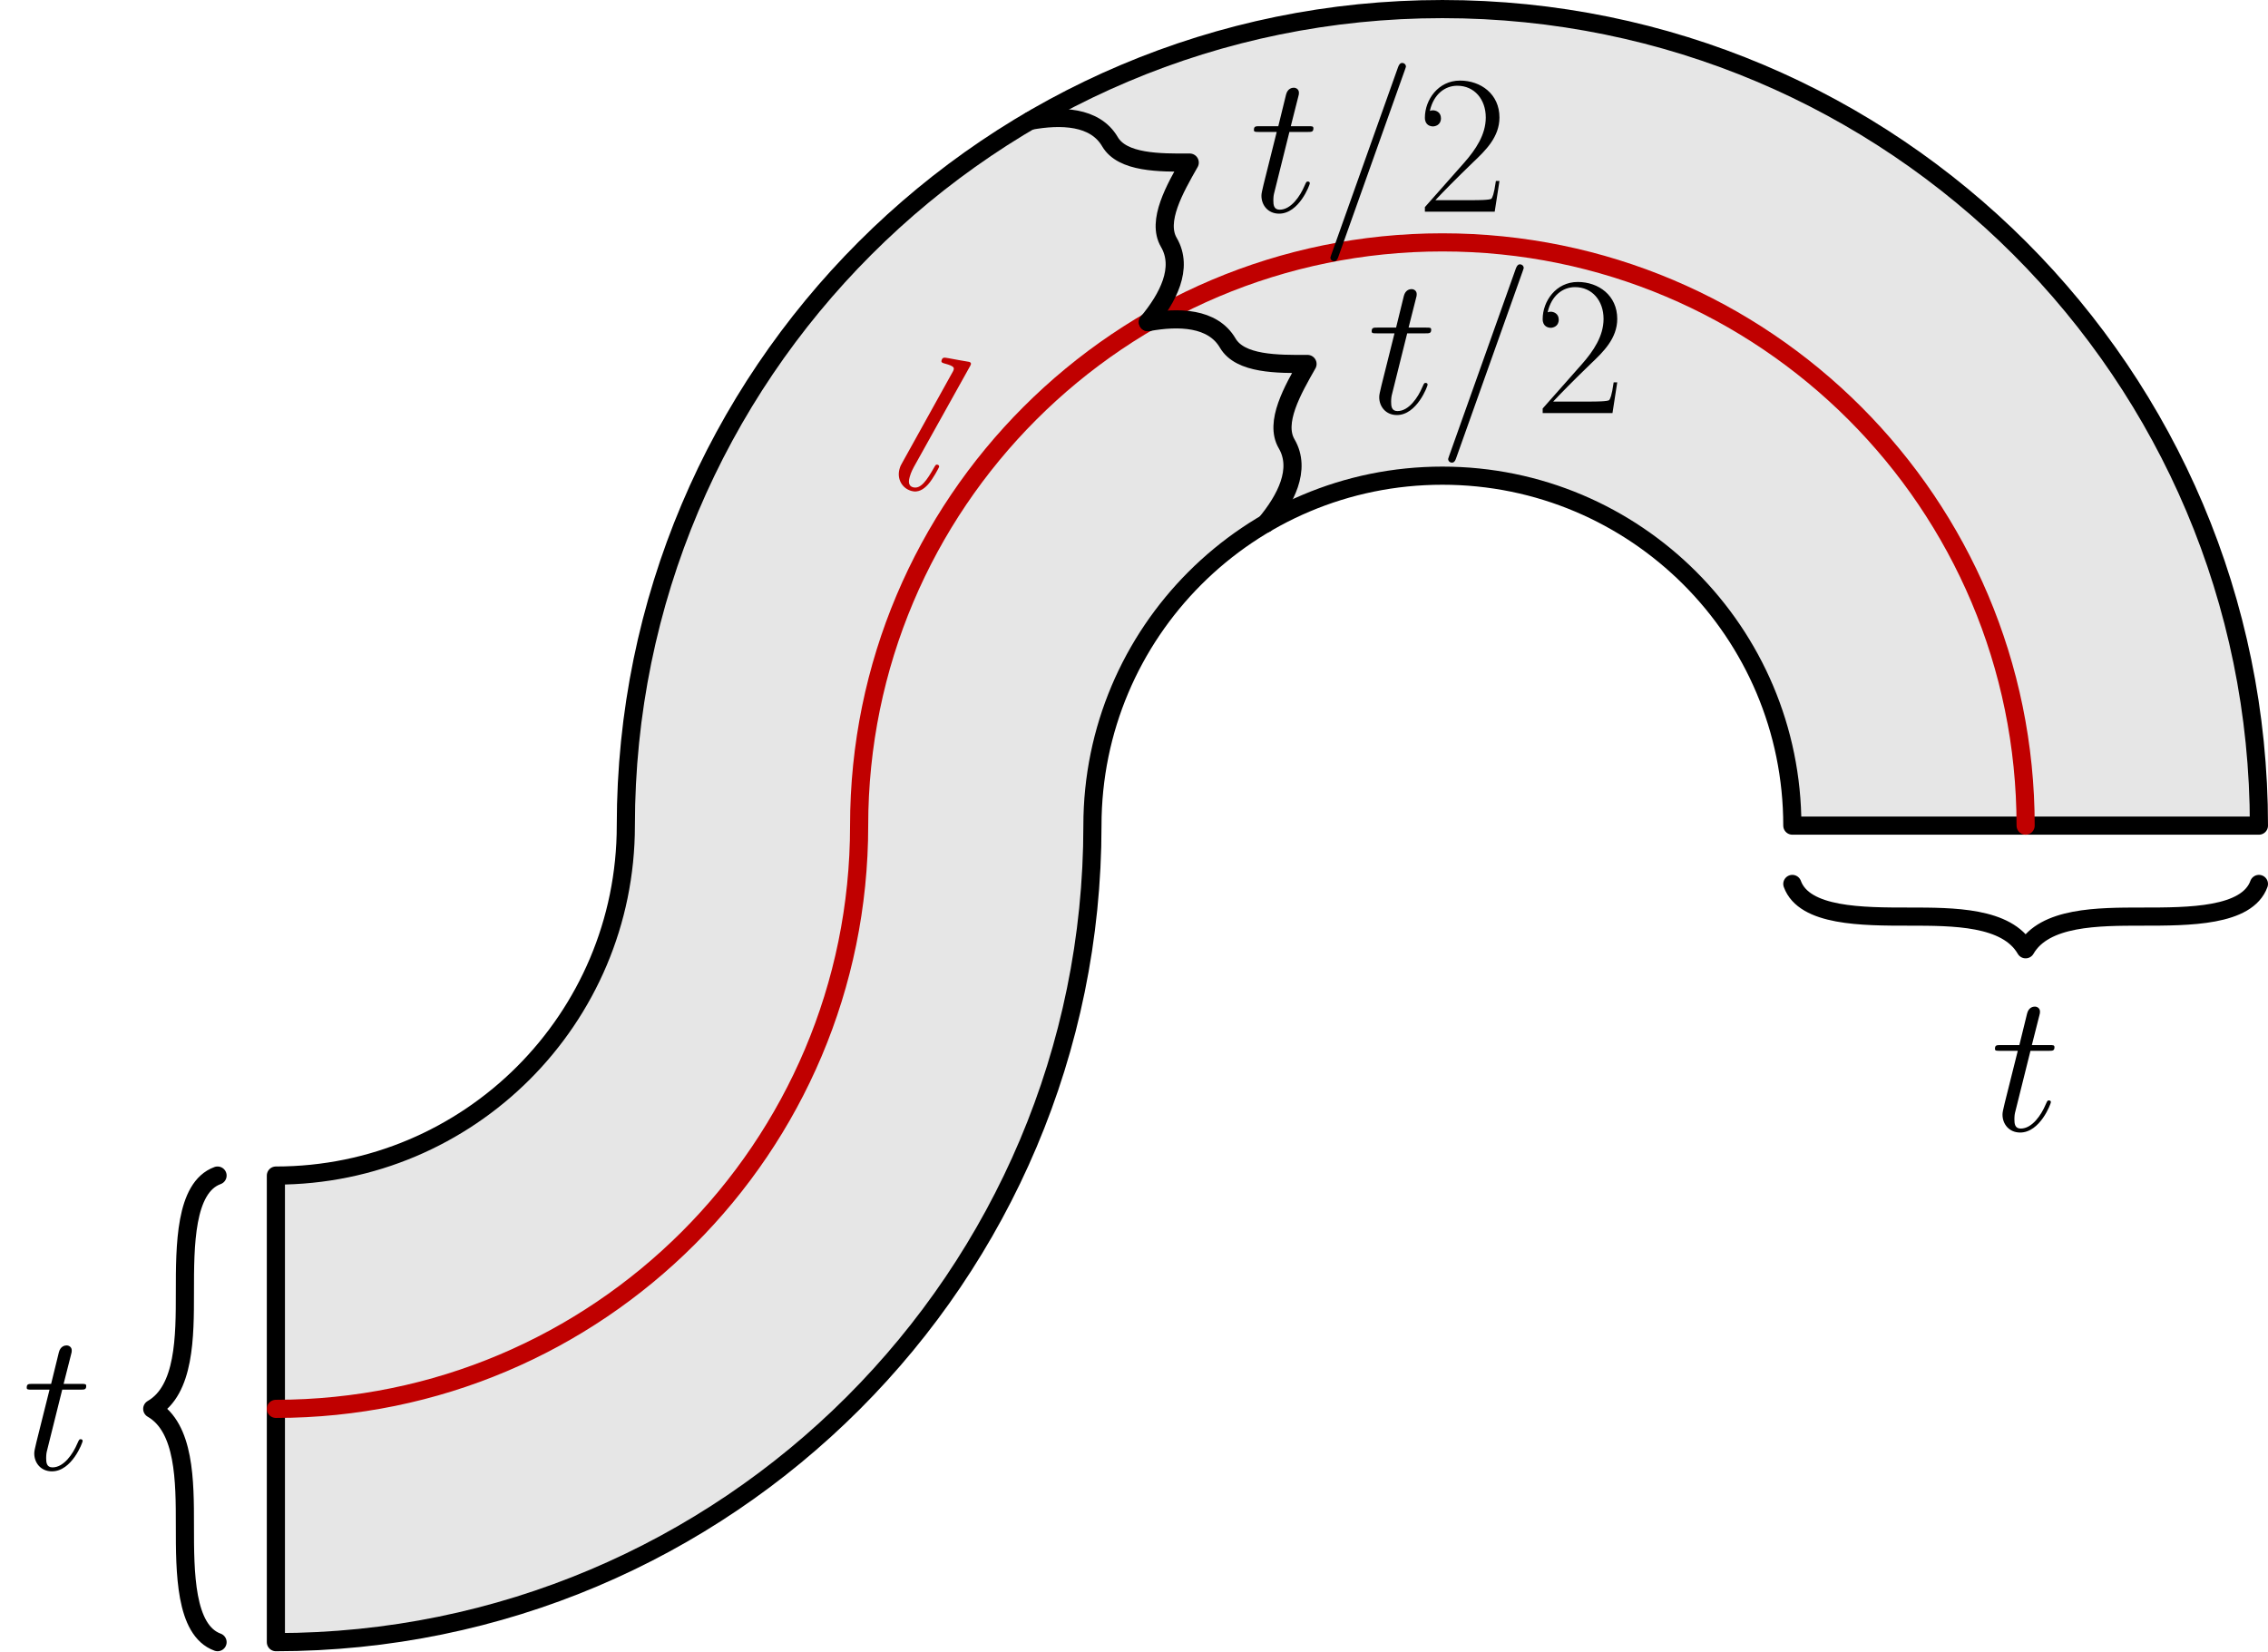
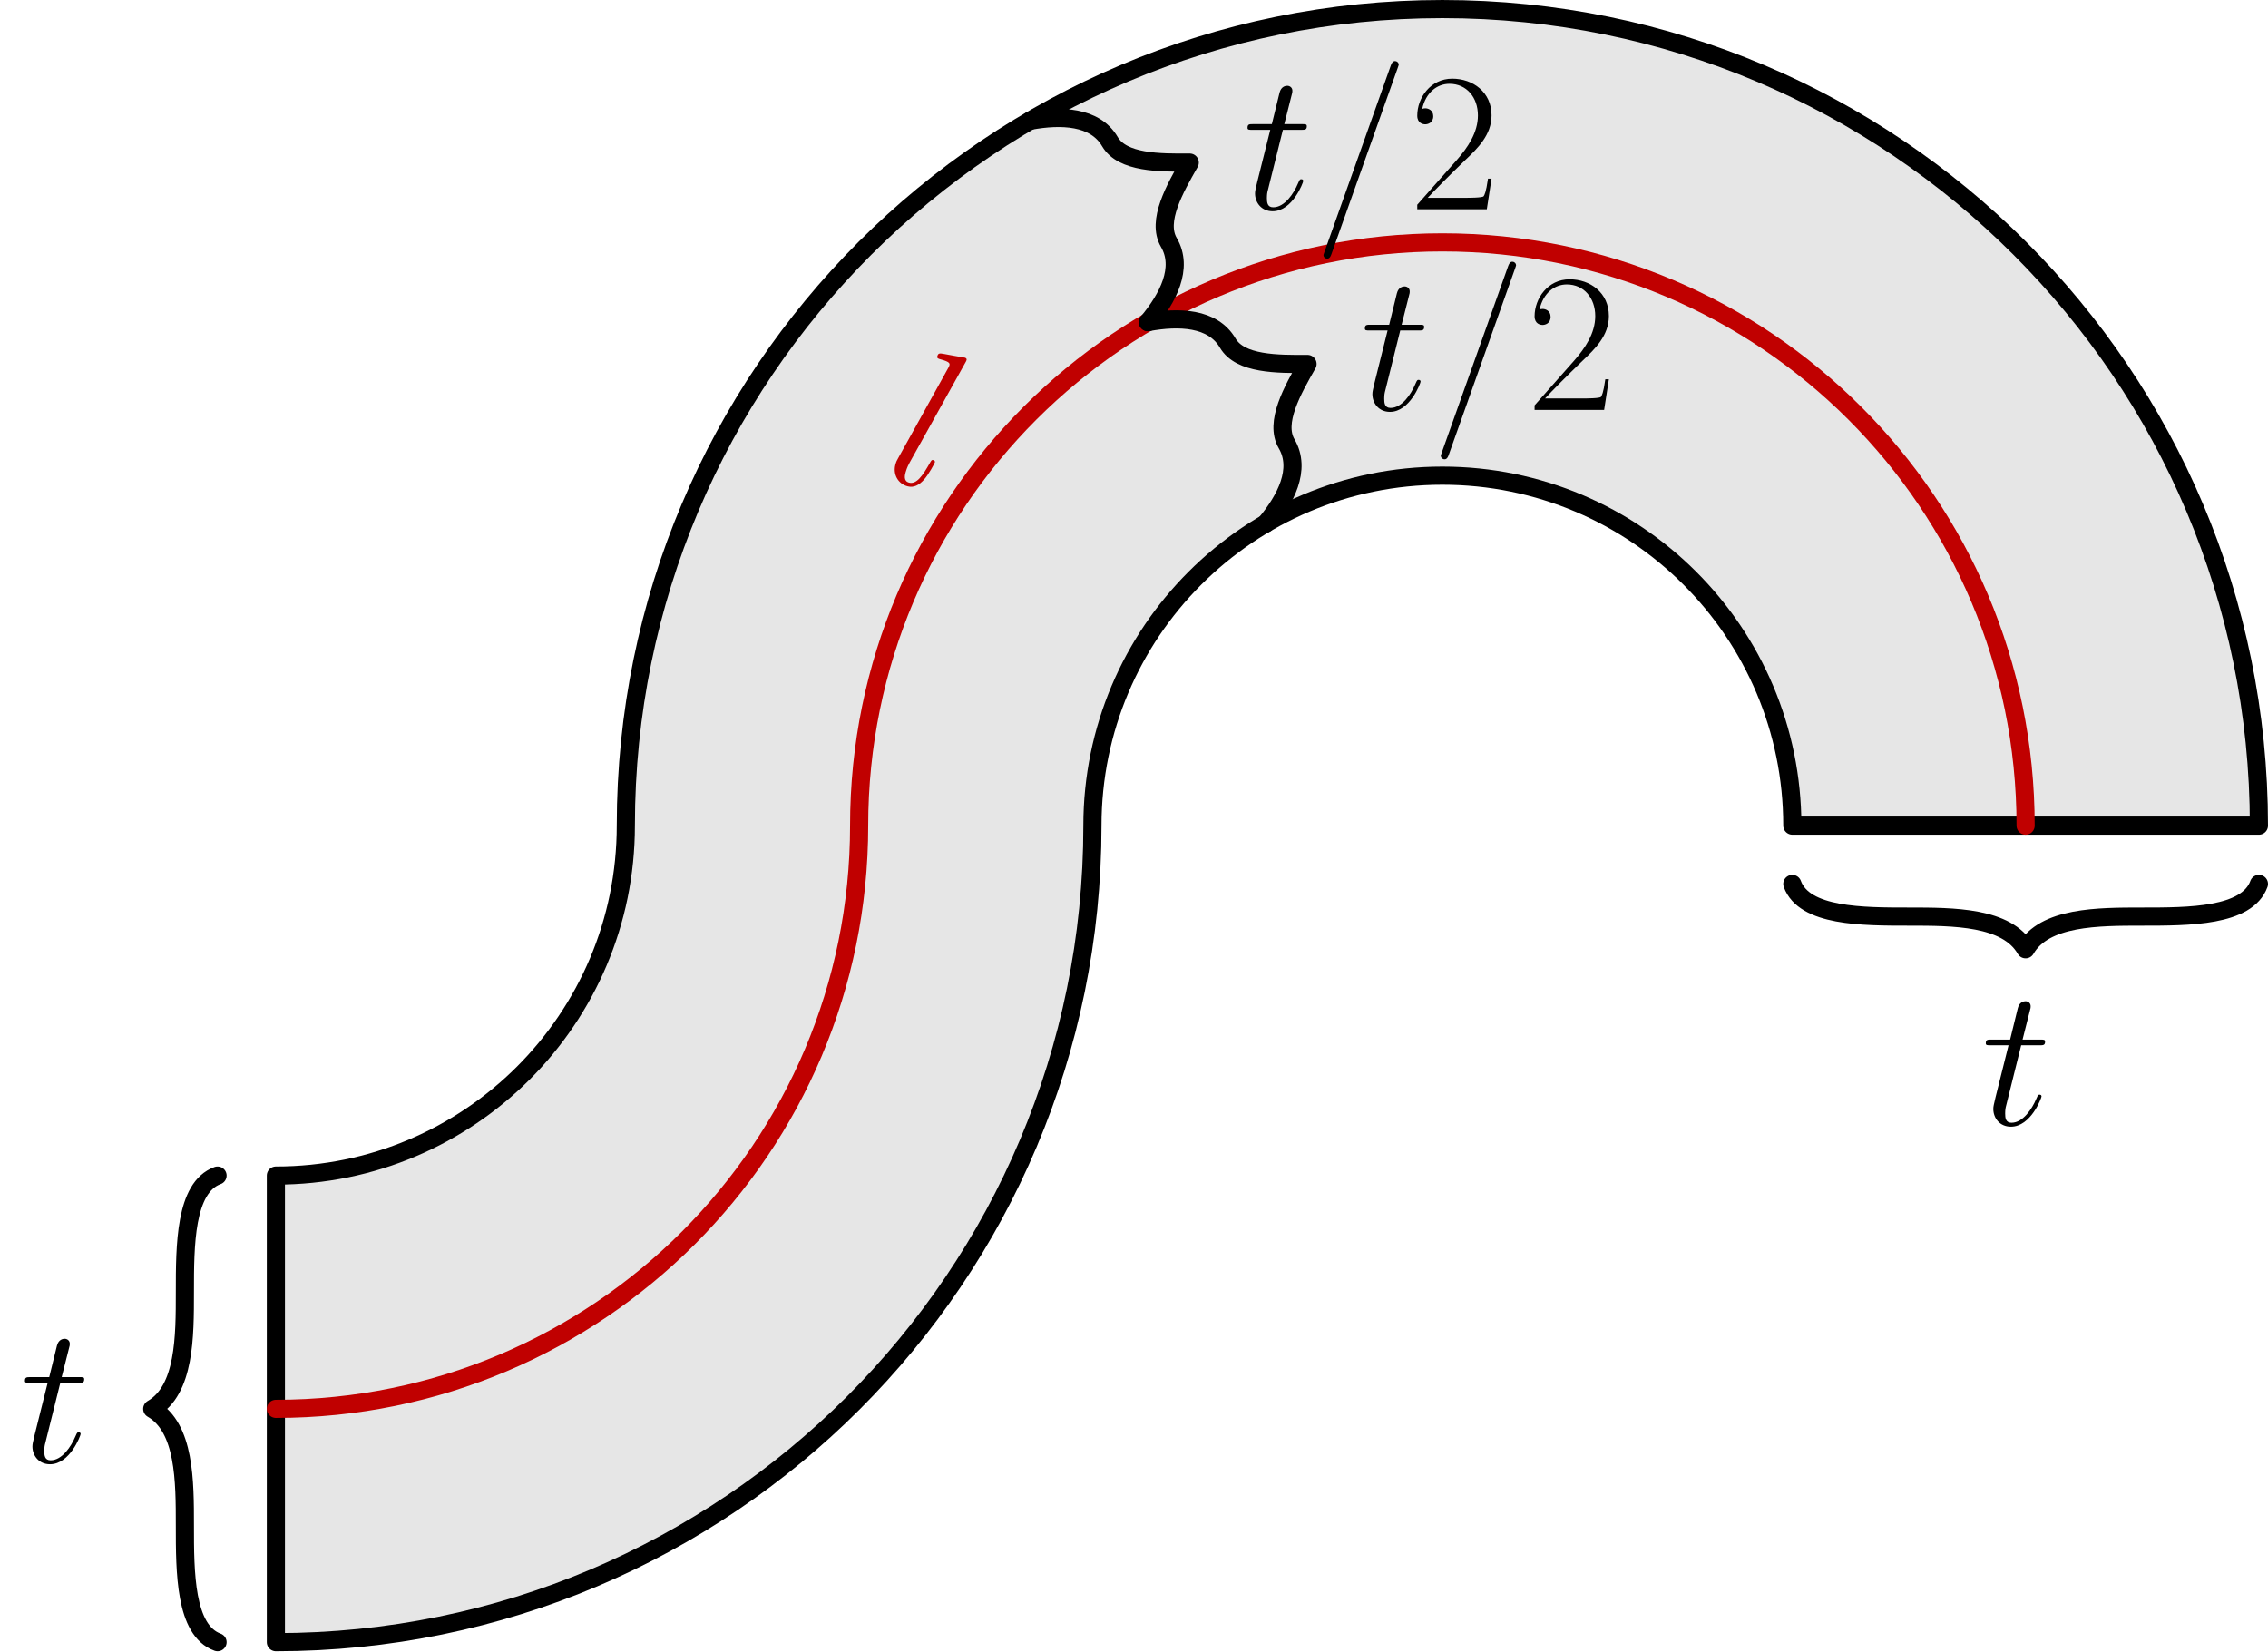
- <svg xmlns="http://www.w3.org/2000/svg" xmlns:xlink="http://www.w3.org/1999/xlink" height="206.379pt" version="1.1" viewBox="56.409 53.858 283.465 206.379" width="283.465pt">
+ <svg xmlns="http://www.w3.org/2000/svg" xmlns:xlink="http://www.w3.org/1999/xlink" height="207.153pt" version="1.1" viewBox="56.621 54.06 284.528 207.153" width="284.528pt">
  <defs>
-     <path d="M10.674 -17.739C10.674 -17.764 10.823 -18.137 10.823 -18.187C10.823 -18.486 10.574 -18.66 10.375 -18.66C10.251 -18.66 10.027 -18.66 9.828 -18.113L1.493 5.299C1.493 5.324 1.344 5.698 1.344 5.747C1.344 6.046 1.592 6.22 1.791 6.22C1.941 6.22 2.165 6.195 2.339 5.673L10.674 -17.739Z" id="g0-61" />
-     <path d="M6.32 -16.645C6.344 -16.744 6.394 -16.893 6.394 -17.018C6.394 -17.267 6.145 -17.267 6.096 -17.267C6.071 -17.267 5.175 -17.192 4.727 -17.142C4.304 -17.117 3.931 -17.068 3.483 -17.043C2.886 -16.993 2.712 -16.968 2.712 -16.52C2.712 -16.271 2.961 -16.271 3.21 -16.271C4.478 -16.271 4.478 -16.048 4.478 -15.799C4.478 -15.699 4.478 -15.649 4.354 -15.202L1.269 -2.861C1.194 -2.588 1.144 -2.388 1.144 -1.99C1.144 -0.746 2.065 0.249 3.334 0.249C4.155 0.249 4.702 -0.299 5.1 -1.07C5.523 -1.891 5.872 -3.458 5.872 -3.558C5.872 -3.682 5.772 -3.782 5.623 -3.782C5.399 -3.782 5.374 -3.657 5.275 -3.284C4.827 -1.567 4.379 -0.249 3.384 -0.249C2.637 -0.249 2.637 -1.045 2.637 -1.393C2.637 -1.493 2.637 -2.015 2.811 -2.712L6.32 -16.645Z" id="g0-108" />
-     <path d="M5.001 -10.002H7.29C7.763 -10.002 8.011 -10.002 8.011 -10.45C8.011 -10.723 7.862 -10.723 7.364 -10.723H5.175L6.096 -14.356C6.195 -14.704 6.195 -14.754 6.195 -14.928C6.195 -15.326 5.872 -15.55 5.548 -15.55C5.349 -15.55 4.777 -15.475 4.578 -14.679L3.608 -10.723H1.269C0.771 -10.723 0.547 -10.723 0.547 -10.251C0.547 -10.002 0.722 -10.002 1.194 -10.002H3.409L1.766 -3.433C1.567 -2.563 1.493 -2.314 1.493 -1.99C1.493 -0.821 2.314 0.249 3.707 0.249C6.22 0.249 7.564 -3.384 7.564 -3.558C7.564 -3.707 7.464 -3.782 7.315 -3.782C7.265 -3.782 7.165 -3.782 7.116 -3.682C7.091 -3.657 7.066 -3.632 6.892 -3.234C6.369 -1.99 5.225 -0.249 3.782 -0.249C3.035 -0.249 2.986 -0.871 2.986 -1.418C2.986 -1.443 2.986 -1.916 3.06 -2.214L5.001 -10.002Z" id="g0-116" />
-     <path d="M10.375 -3.856H9.927C9.678 -2.09 9.479 -1.791 9.38 -1.642C9.255 -1.443 7.464 -1.443 7.116 -1.443H2.339C3.234 -2.413 4.976 -4.18 7.091 -6.22C8.608 -7.663 10.375 -9.355 10.375 -11.818C10.375 -14.754 8.036 -16.446 5.424 -16.446C2.687 -16.446 1.02 -14.032 1.02 -11.793C1.02 -10.823 1.742 -10.698 2.04 -10.698C2.289 -10.698 3.035 -10.848 3.035 -11.719C3.035 -12.49 2.388 -12.714 2.04 -12.714C1.891 -12.714 1.742 -12.689 1.642 -12.639C2.115 -14.754 3.558 -15.799 5.076 -15.799C7.24 -15.799 8.658 -14.082 8.658 -11.818C8.658 -9.653 7.389 -7.787 5.971 -6.17L1.02 -0.572V0H9.778L10.375 -3.856Z" id="g1-50" />
+     <path d="M10.634 -17.673C10.634 -17.698 10.782 -18.07 10.782 -18.119C10.782 -18.417 10.534 -18.59 10.336 -18.59C10.212 -18.59 9.989 -18.59 9.791 -18.045L1.487 5.28C1.487 5.304 1.339 5.676 1.339 5.726C1.339 6.023 1.586 6.197 1.785 6.197C1.933 6.197 2.156 6.172 2.33 5.651L10.634 -17.673Z" id="g0-61" />
+     <path d="M6.296 -16.582C6.321 -16.682 6.37 -16.83 6.37 -16.954C6.37 -17.202 6.122 -17.202 6.073 -17.202C6.048 -17.202 5.156 -17.128 4.71 -17.078C4.288 -17.053 3.916 -17.004 3.47 -16.979C2.875 -16.93 2.702 -16.905 2.702 -16.459C2.702 -16.211 2.95 -16.211 3.198 -16.211C4.462 -16.211 4.462 -15.988 4.462 -15.74C4.462 -15.641 4.462 -15.591 4.338 -15.145L1.264 -2.851C1.19 -2.578 1.14 -2.38 1.14 -1.983C1.14 -0.744 2.057 0.248 3.321 0.248C4.139 0.248 4.685 -0.297 5.081 -1.066C5.503 -1.884 5.85 -3.445 5.85 -3.545C5.85 -3.668 5.751 -3.768 5.602 -3.768C5.379 -3.768 5.354 -3.644 5.255 -3.272C4.809 -1.562 4.363 -0.248 3.371 -0.248C2.627 -0.248 2.627 -1.041 2.627 -1.388C2.627 -1.487 2.627 -2.008 2.801 -2.702L6.296 -16.582Z" id="g0-108" />
+     <path d="M4.982 -9.964H7.263C7.734 -9.964 7.981 -9.964 7.981 -10.411C7.981 -10.683 7.833 -10.683 7.337 -10.683H5.156L6.073 -14.302C6.172 -14.649 6.172 -14.699 6.172 -14.872C6.172 -15.269 5.85 -15.492 5.528 -15.492C5.329 -15.492 4.759 -15.418 4.561 -14.624L3.594 -10.683H1.264C0.768 -10.683 0.545 -10.683 0.545 -10.212C0.545 -9.964 0.719 -9.964 1.19 -9.964H3.396L1.76 -3.421C1.562 -2.553 1.487 -2.305 1.487 -1.983C1.487 -0.818 2.305 0.248 3.693 0.248C6.197 0.248 7.535 -3.371 7.535 -3.545C7.535 -3.693 7.436 -3.768 7.287 -3.768C7.238 -3.768 7.139 -3.768 7.089 -3.668C7.064 -3.644 7.04 -3.619 6.866 -3.222C6.345 -1.983 5.205 -0.248 3.768 -0.248C3.024 -0.248 2.974 -0.868 2.974 -1.413C2.974 -1.438 2.974 -1.909 3.049 -2.206L4.982 -9.964Z" id="g0-116" />
+     <path d="M10.336 -3.842H9.89C9.642 -2.082 9.444 -1.785 9.345 -1.636C9.221 -1.438 7.436 -1.438 7.089 -1.438H2.33C3.222 -2.404 4.957 -4.164 7.064 -6.197C8.576 -7.634 10.336 -9.32 10.336 -11.774C10.336 -14.699 8.006 -16.384 5.404 -16.384C2.677 -16.384 1.016 -13.98 1.016 -11.749C1.016 -10.782 1.735 -10.658 2.033 -10.658C2.28 -10.658 3.024 -10.807 3.024 -11.675C3.024 -12.443 2.38 -12.666 2.033 -12.666C1.884 -12.666 1.735 -12.641 1.636 -12.592C2.107 -14.699 3.545 -15.74 5.057 -15.74C7.213 -15.74 8.626 -14.03 8.626 -11.774C8.626 -9.617 7.362 -7.758 5.949 -6.147L1.016 -0.57V0H9.741L10.336 -3.842Z" id="g1-50" />
  </defs>
-   <g id="page1" transform="matrix(0.996264 0 0 0.996264 0 0)">
+   <g id="page1">
    <g transform="matrix(1 0 0 1 237.572 157.637)">
-       <path d="M -146.341 43.902C -122.094 43.902 -102.438 24.247 -102.438 -0L -102.438 -7.53733e-14C -102.438 -56.575 -56.575 -102.438 0 -102.438C 56.575 -102.438 102.438 -56.575 102.438 0L 43.902 0C 43.902 -24.247 24.247 -43.902 0 -43.902C -24.247 -43.902 -43.902 -24.247 -43.902 -3.23028e-14L -43.902 -0C -43.902 56.575 -89.765 102.438 -146.341 102.438L -146.341 43.902Z" fill="#e6e6e6" />
+       <path d="M -146.341 43.902C -122.094 43.902 -102.438 24.247 -102.438 -0L -102.438 -1.50747e-13C -102.438 -56.575 -56.575 -102.438 0 -102.438C 56.575 -102.438 102.438 -56.575 102.438 0L 43.902 0C 43.902 -24.247 24.247 -43.902 0 -43.902C -24.247 -43.902 -43.902 -24.247 -43.902 -6.46057e-14L -43.902 -0C -43.902 56.575 -89.765 102.438 -146.341 102.438L -146.341 43.902Z" fill="#e6e6e6" />
    </g>
    <g transform="matrix(1 0 0 1 237.572 157.637)">
-       <path d="M -146.341 43.902C -122.094 43.902 -102.438 24.247 -102.438 -0L -102.438 -7.53733e-14C -102.438 -56.575 -56.575 -102.438 0 -102.438C 56.575 -102.438 102.438 -56.575 102.438 0L 43.902 0C 43.902 -24.247 24.247 -43.902 0 -43.902C -24.247 -43.902 -43.902 -24.247 -43.902 -3.23028e-14L -43.902 -0C -43.902 56.575 -89.765 102.438 -146.341 102.438L -146.341 43.902Z" fill="none" stroke="#000000" stroke-linecap="round" stroke-linejoin="round" stroke-miterlimit="10.037" stroke-width="2.276" />
+       <path d="M -146.341 43.902C -122.094 43.902 -102.438 24.247 -102.438 -0L -102.438 -1.50747e-13C -102.438 -56.575 -56.575 -102.438 0 -102.438C 56.575 -102.438 102.438 -56.575 102.438 0L 43.902 0C 43.902 -24.247 24.247 -43.902 0 -43.902C -24.247 -43.902 -43.902 -24.247 -43.902 -6.46057e-14L -43.902 -0C -43.902 56.575 -89.765 102.438 -146.341 102.438L -146.341 43.902Z" fill="none" stroke="#000000" stroke-linecap="round" stroke-linejoin="round" stroke-miterlimit="10.037" stroke-width="2.276" />
    </g>
    <g transform="matrix(1 0 0 1 237.572 157.637)">
-       <path d="M -146.341 73.17C -105.93 73.17 -73.17 40.411 -73.17 -0L -73.17 -5.38381e-14C -73.17 -40.411 -40.411 -73.17 0 -73.17C 40.411 -73.17 73.17 -40.411 73.17 0" fill="none" stroke="#c00000" stroke-linecap="round" stroke-linejoin="round" stroke-miterlimit="10.037" stroke-width="2.276" />
+       <path d="M -146.341 73.17C -105.93 73.17 -73.17 40.411 -73.17 -0L -73.17 -1.07676e-13C -73.17 -40.411 -40.411 -73.17 0 -73.17C 40.411 -73.17 73.17 -40.411 73.17 0" fill="none" stroke="#c00000" stroke-linecap="round" stroke-linejoin="round" stroke-miterlimit="10.037" stroke-width="2.276" />
    </g>
    <g fill="#bf0000" transform="matrix(0.965926 0.258819 -0.258819 0.965926 33.3443 -42.3915)">
-       <use x="170.533" xlink:href="#g0-108" y="116.791" />
+       <use x="169.896" xlink:href="#g0-108" y="116.355" />
    </g>
    <g transform="matrix(1 0 0 1 237.572 157.637)">
      <path d="M -153.658 102.438C -157.755 100.947 -157.755 93.639 -157.755 87.804C -157.755 82.235 -157.755 75.536 -161.853 73.17C -157.755 70.805 -157.755 64.106 -157.755 58.536C -157.755 52.702 -157.755 45.394 -153.658 43.902" fill="none" stroke="#000000" stroke-linecap="round" stroke-linejoin="round" stroke-miterlimit="10.037" stroke-width="2.276" />
    </g>
-     <use x="59.426" xlink:href="#g0-116" y="238.398" />
+     <use x="59.204" xlink:href="#g0-116" y="237.508" />
    <g transform="matrix(1 0 0 1 237.572 157.637)">
      <path d="M 102.438 7.317C 100.947 11.415 93.639 11.415 87.804 11.415C 82.235 11.415 75.536 11.415 73.17 15.512C 70.805 11.415 64.106 11.415 58.536 11.415C 52.702 11.415 45.394 11.415 43.902 7.317" fill="none" stroke="#000000" stroke-linecap="round" stroke-linejoin="round" stroke-miterlimit="10.037" stroke-width="2.276" />
    </g>
-     <use x="306.348" xlink:href="#g0-116" y="195.892" />
+     <use x="305.203" xlink:href="#g0-116" y="195.16" />
    <g transform="matrix(1 0 0 1 237.572 157.637)">
      <path d="M -36.94 -63.161C -33.097 -63.861 -28.812 -63.757 -26.93 -60.539C -25.368 -57.87 -20.715 -57.896 -16.919 -57.917C -18.799 -54.62 -21.103 -50.576 -19.542 -47.907C -17.66 -44.689 -19.67 -40.903 -22.164 -37.897" fill="none" stroke="#000000" stroke-linecap="round" stroke-linejoin="round" stroke-miterlimit="10.037" stroke-width="2.276" />
    </g>
-     <use x="228.156" xlink:href="#g0-116" y="105.88" />
-     <use x="236.953" xlink:href="#g0-61" y="105.88" />
-     <use x="249.134" xlink:href="#g1-50" y="105.88" />
+     <use x="227.304" xlink:href="#g0-116" y="105.484" />
+     <use x="236.035" xlink:href="#g0-61" y="105.484" />
+     <use x="248.125" xlink:href="#g1-50" y="105.484" />
    <g transform="matrix(1 0 0 1 237.572 157.637)">
      <path d="M -51.716 -88.426C -47.873 -89.126 -43.588 -89.022 -41.706 -85.804C -40.144 -83.134 -35.49 -83.16 -31.695 -83.181C -33.575 -79.884 -35.879 -75.841 -34.318 -73.171C -32.435 -69.953 -34.446 -66.168 -36.94 -63.161" fill="none" stroke="#000000" stroke-linecap="round" stroke-linejoin="round" stroke-miterlimit="10.037" stroke-width="2.276" />
    </g>
-     <use x="213.38" xlink:href="#g0-116" y="80.615" />
-     <use x="222.178" xlink:href="#g0-61" y="80.615" />
-     <use x="234.358" xlink:href="#g1-50" y="80.615" />
+     <use x="212.583" xlink:href="#g0-116" y="80.314" />
+     <use x="221.315" xlink:href="#g0-61" y="80.314" />
+     <use x="233.405" xlink:href="#g1-50" y="80.314" />
  </g>
</svg>
